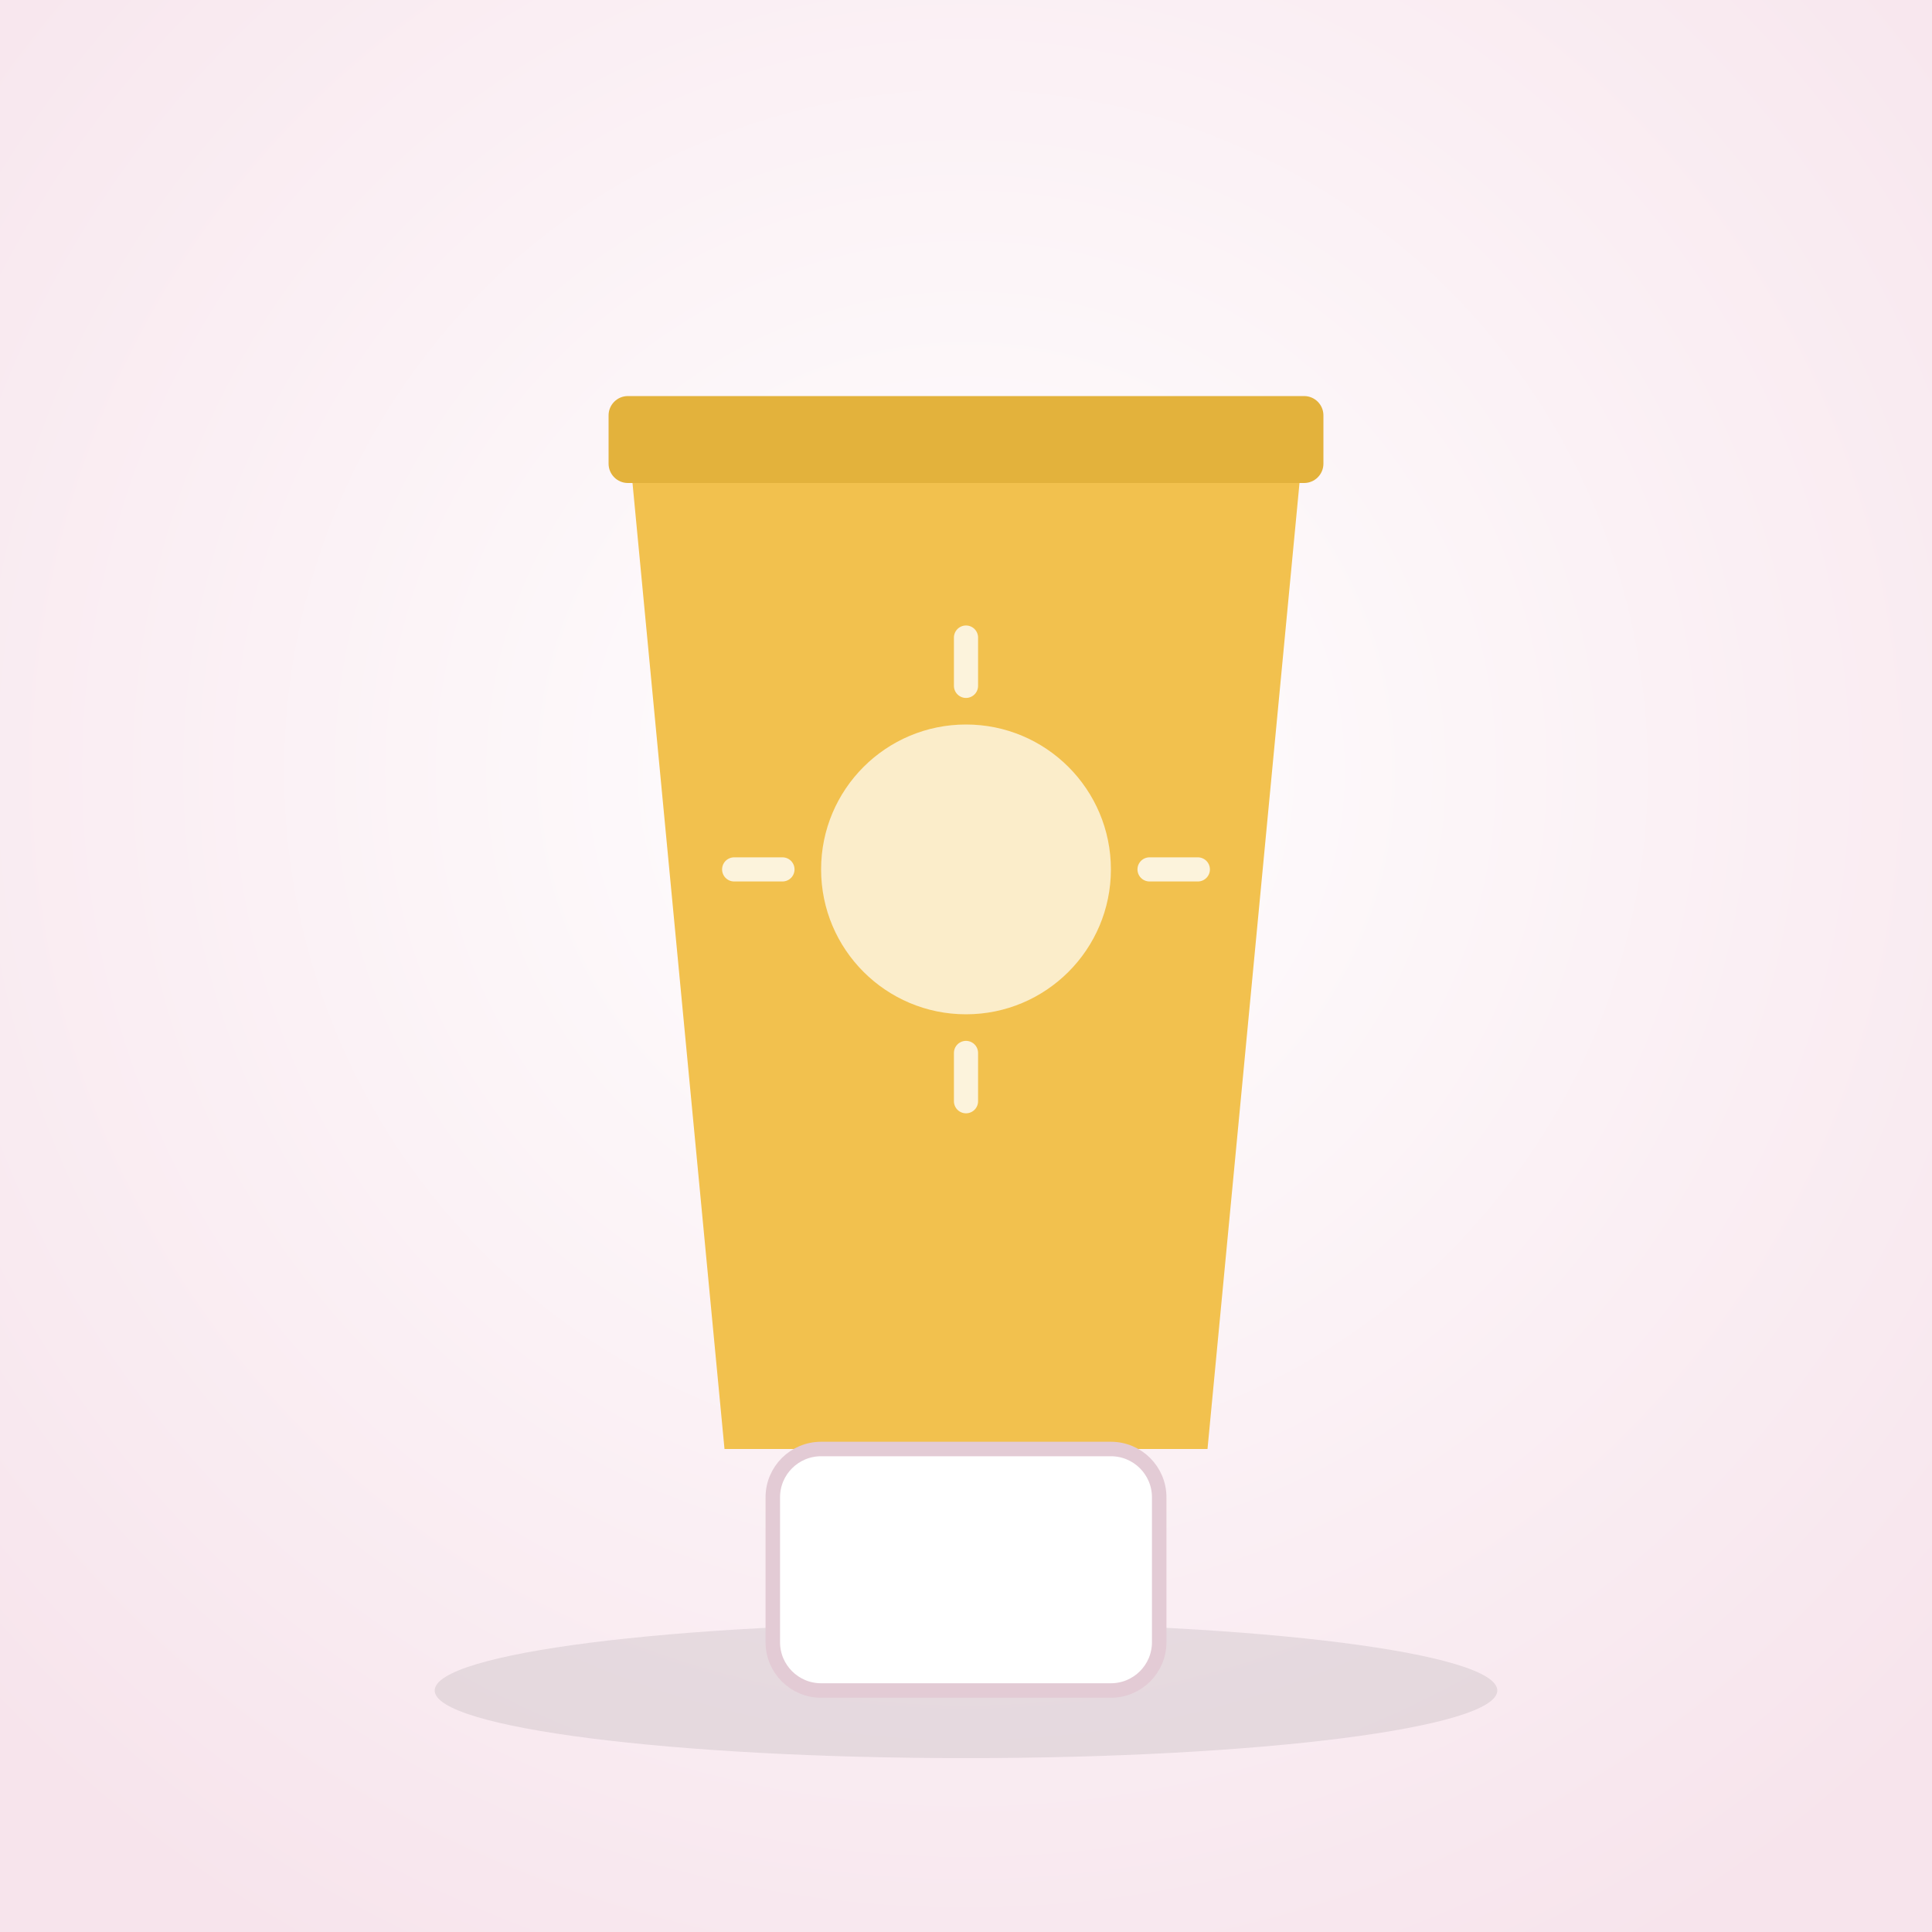
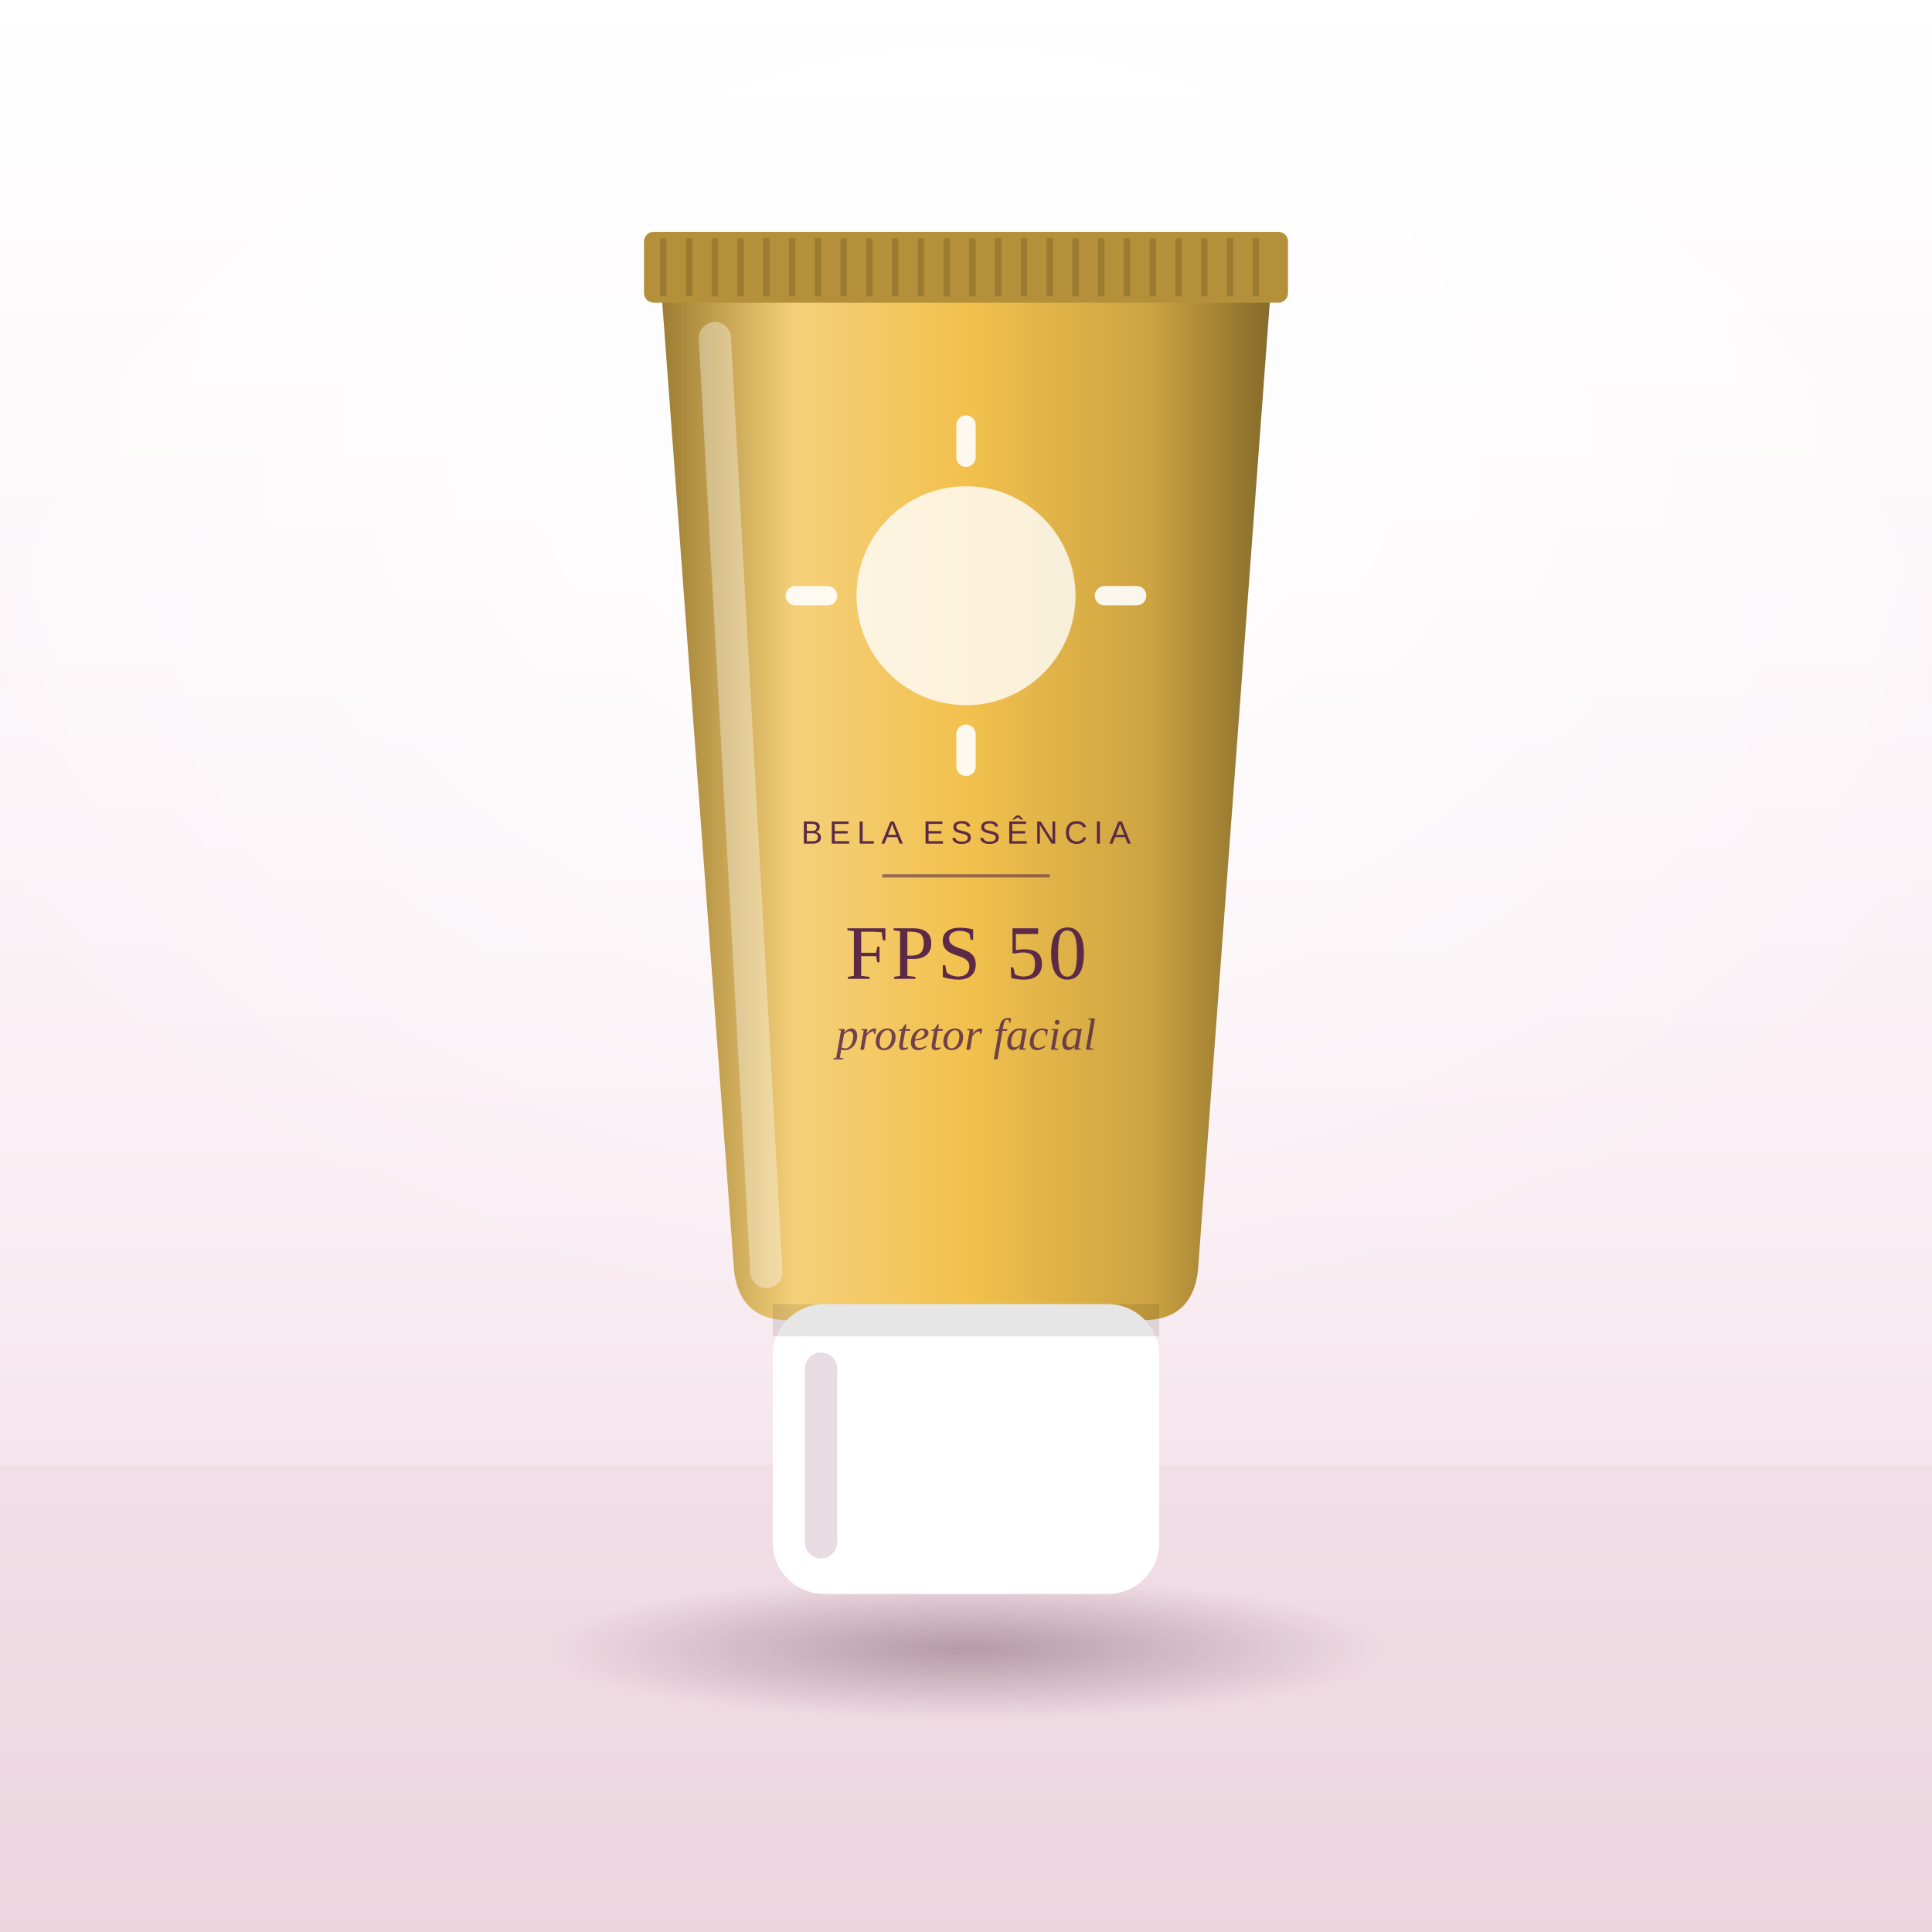
- <svg xmlns="http://www.w3.org/2000/svg" viewBox="0 0 400 400" aria-hidden="true">
+ <svg xmlns="http://www.w3.org/2000/svg" viewBox="0 0 600 600" aria-hidden="true">
  <defs>
-     <radialGradient id="f" cx="50%" cy="40%" r="70%">
+     <linearGradient id="fundo" x1="0" y1="0" x2="0" y2="1">
      <stop offset="0" stop-color="#FFFFFF" />
-       <stop offset="1" stop-color="#F7E4EC" />
+       <stop offset=".62" stop-color="#F9EEF3" />
+       <stop offset="1" stop-color="#EED7E1" />
+     </linearGradient>
+     <radialGradient id="luz" cx="50%" cy="30%" r="60%">
+       <stop offset="0" stop-color="#FFFFFF" stop-opacity=".9" />
+       <stop offset="1" stop-color="#FFFFFF" stop-opacity="0" />
    </radialGradient>
+     <radialGradient id="sombra" cx="50%" cy="50%" r="50%">
+       <stop offset="0" stop-color="#4A2238" stop-opacity=".35" />
+       <stop offset="1" stop-color="#4A2238" stop-opacity="0" />
+     </radialGradient>
+     <linearGradient id="ouro" x1="0" y1="0" x2="1" y2="0">
+       <stop offset="0" stop-color="#8C6A2F" />
+       <stop offset=".18" stop-color="#E9D29A" />
+       <stop offset=".35" stop-color="#C9A55A" />
+       <stop offset=".6" stop-color="#F6E7B8" />
+       <stop offset=".82" stop-color="#B08840" />
+       <stop offset="1" stop-color="#6E5122" />
+     </linearGradient>
+     <linearGradient id="prata" x1="0" y1="0" x2="1" y2="0">
+       <stop offset="0" stop-color="#7D838C" />
+       <stop offset=".2" stop-color="#E9EDF2" />
+       <stop offset=".45" stop-color="#AEB5BF" />
+       <stop offset=".65" stop-color="#F7F9FB" />
+       <stop offset="1" stop-color="#6B717A" />
+     </linearGradient>
+     <linearGradient id="preto" x1="0" y1="0" x2="1" y2="0">
+       <stop offset="0" stop-color="#0E0E10" />
+       <stop offset=".25" stop-color="#4A4A52" />
+       <stop offset=".45" stop-color="#1C1C20" />
+       <stop offset=".7" stop-color="#3A3A40" />
+       <stop offset="1" stop-color="#08080A" />
+     </linearGradient>
+     <linearGradient id="corpo" x1="0" y1="0" x2="1" y2="0">
+       <stop offset="0" stop-color="#9D7D32" />
+       <stop offset=".22" stop-color="#F5D07A" />
+       <stop offset=".5" stop-color="#F2C14E" />
+       <stop offset=".8" stop-color="#CDA442" />
+       <stop offset="1" stop-color="#856A2A" />
+     </linearGradient>
+     <linearGradient id="liquido" x1="0" y1="0" x2="0" y2="1">
+       <stop offset="0" stop-color="#F3CA68" stop-opacity=".85" />
+       <stop offset="1" stop-color="#B5903A" stop-opacity=".95" />
+     </linearGradient>
+     <linearGradient id="vidro" x1="0" y1="0" x2="1" y2="0">
+       <stop offset="0" stop-color="#FFFFFF" stop-opacity=".55" />
+       <stop offset=".12" stop-color="#FFFFFF" stop-opacity=".08" />
+       <stop offset=".85" stop-color="#FFFFFF" stop-opacity=".05" />
+       <stop offset="1" stop-color="#FFFFFF" stop-opacity=".45" />
+     </linearGradient>
+     <linearGradient id="brilho" x1="0" y1="0" x2="1" y2="0">
+       <stop offset="0" stop-color="#FFFFFF" stop-opacity="0" />
+       <stop offset=".5" stop-color="#FFFFFF" stop-opacity=".75" />
+       <stop offset="1" stop-color="#FFFFFF" stop-opacity="0" />
+     </linearGradient>
  </defs>
-   <rect width="400" height="400" fill="url(#f)" />
-   <ellipse cx="200" cy="350" rx="110" ry="14" fill="#000" opacity=".08" />
-   <path d="M130 90 L270 90 L250 300 L150 300 Z" fill="#F2C14E" />
-   <rect x="126" y="82" width="148" height="18" rx="4" fill="#E3B23C" />
-   <rect x="160" y="300" width="80" height="50" rx="10" fill="#FFFFFF" stroke="#E3CBD5" stroke-width="3" />
-   <circle cx="200" cy="180" r="30" fill="#fff" opacity=".7" />
-   <g stroke="#fff" stroke-width="5" stroke-linecap="round" opacity=".8">
-     <line x1="200" y1="132" x2="200" y2="142" />
-     <line x1="200" y1="218" x2="200" y2="228" />
-     <line x1="152" y1="180" x2="162" y2="180" />
-     <line x1="238" y1="180" x2="248" y2="180" />
+   <rect width="600" height="600" fill="url(#fundo)" />
+   <ellipse cx="300" cy="230" rx="300" ry="230" fill="url(#luz)" />
+   <rect y="455" width="600" height="145" fill="#EAD0DB" opacity=".35" />
+   <ellipse cx="300" cy="512" rx="130" ry="22" fill="url(#sombra)" />
+   <path d="M205 85 L395 85 L372 395 Q370 410 355 410 L245 410 Q230 410 228 395 Z" fill="url(#corpo)" />
+   <rect x="200" y="72" width="200" height="22" rx="3" fill="#B5903A" />
+   <g stroke="#000" stroke-opacity=".15" stroke-width="2">
+     <line x1="206" y1="74" x2="206" y2="92" />
+     <line x1="214" y1="74" x2="214" y2="92" />
+     <line x1="222" y1="74" x2="222" y2="92" />
+     <line x1="230" y1="74" x2="230" y2="92" />
+     <line x1="238" y1="74" x2="238" y2="92" />
+     <line x1="246" y1="74" x2="246" y2="92" />
+     <line x1="254" y1="74" x2="254" y2="92" />
+     <line x1="262" y1="74" x2="262" y2="92" />
+     <line x1="270" y1="74" x2="270" y2="92" />
+     <line x1="278" y1="74" x2="278" y2="92" />
+     <line x1="286" y1="74" x2="286" y2="92" />
+     <line x1="294" y1="74" x2="294" y2="92" />
+     <line x1="302" y1="74" x2="302" y2="92" />
+     <line x1="310" y1="74" x2="310" y2="92" />
+     <line x1="318" y1="74" x2="318" y2="92" />
+     <line x1="326" y1="74" x2="326" y2="92" />
+     <line x1="334" y1="74" x2="334" y2="92" />
+     <line x1="342" y1="74" x2="342" y2="92" />
+     <line x1="350" y1="74" x2="350" y2="92" />
+     <line x1="358" y1="74" x2="358" y2="92" />
+     <line x1="366" y1="74" x2="366" y2="92" />
+     <line x1="374" y1="74" x2="374" y2="92" />
+     <line x1="382" y1="74" x2="382" y2="92" />
+     <line x1="390" y1="74" x2="390" y2="92" />
  </g>
+   <path d="M222 105 L238 395" stroke="#FFF" stroke-width="10" opacity=".35" stroke-linecap="round" />
+   <circle cx="300" cy="185" r="34" fill="#FFF" opacity=".8" />
+   <g stroke="#FFF" stroke-width="6" stroke-linecap="round" opacity=".9">
+     <line x1="300" y1="132" x2="300" y2="142" />
+     <line x1="300" y1="228" x2="300" y2="238" />
+     <line x1="247" y1="185" x2="257" y2="185" />
+     <line x1="343" y1="185" x2="353" y2="185" />
+   </g>
+   <g text-anchor="middle" fill="#5C2A47">
+     <text x="300" y="262" font-family="'Segoe UI', Arial, Helvetica, sans-serif" font-size="10" letter-spacing="2">BELA ESSÊNCIA</text>
+     <line x1="274" y1="272" x2="326" y2="272" stroke="#5C2A47" stroke-width="1" opacity=".6" />
+     <text x="300" y="304" font-family="Georgia, 'Times New Roman', serif" font-size="24" letter-spacing="1">FPS 50</text>
+     <text x="300" y="326" font-family="Georgia, 'Times New Roman', serif" font-style="italic" font-size="14" opacity=".85">protetor facial</text>
+   </g>
+   <rect x="240" y="405" width="120" height="90" rx="16" fill="#FFFFFF" />
+   <rect x="240" y="405" width="120" height="90" rx="16" fill="url(#vidro)" />
+   <rect x="240" y="405" width="120" height="10" fill="#000" opacity=".1" />
+   <rect x="250" y="420" width="10" height="64" rx="5" fill="#E8DCE2" />
</svg>
